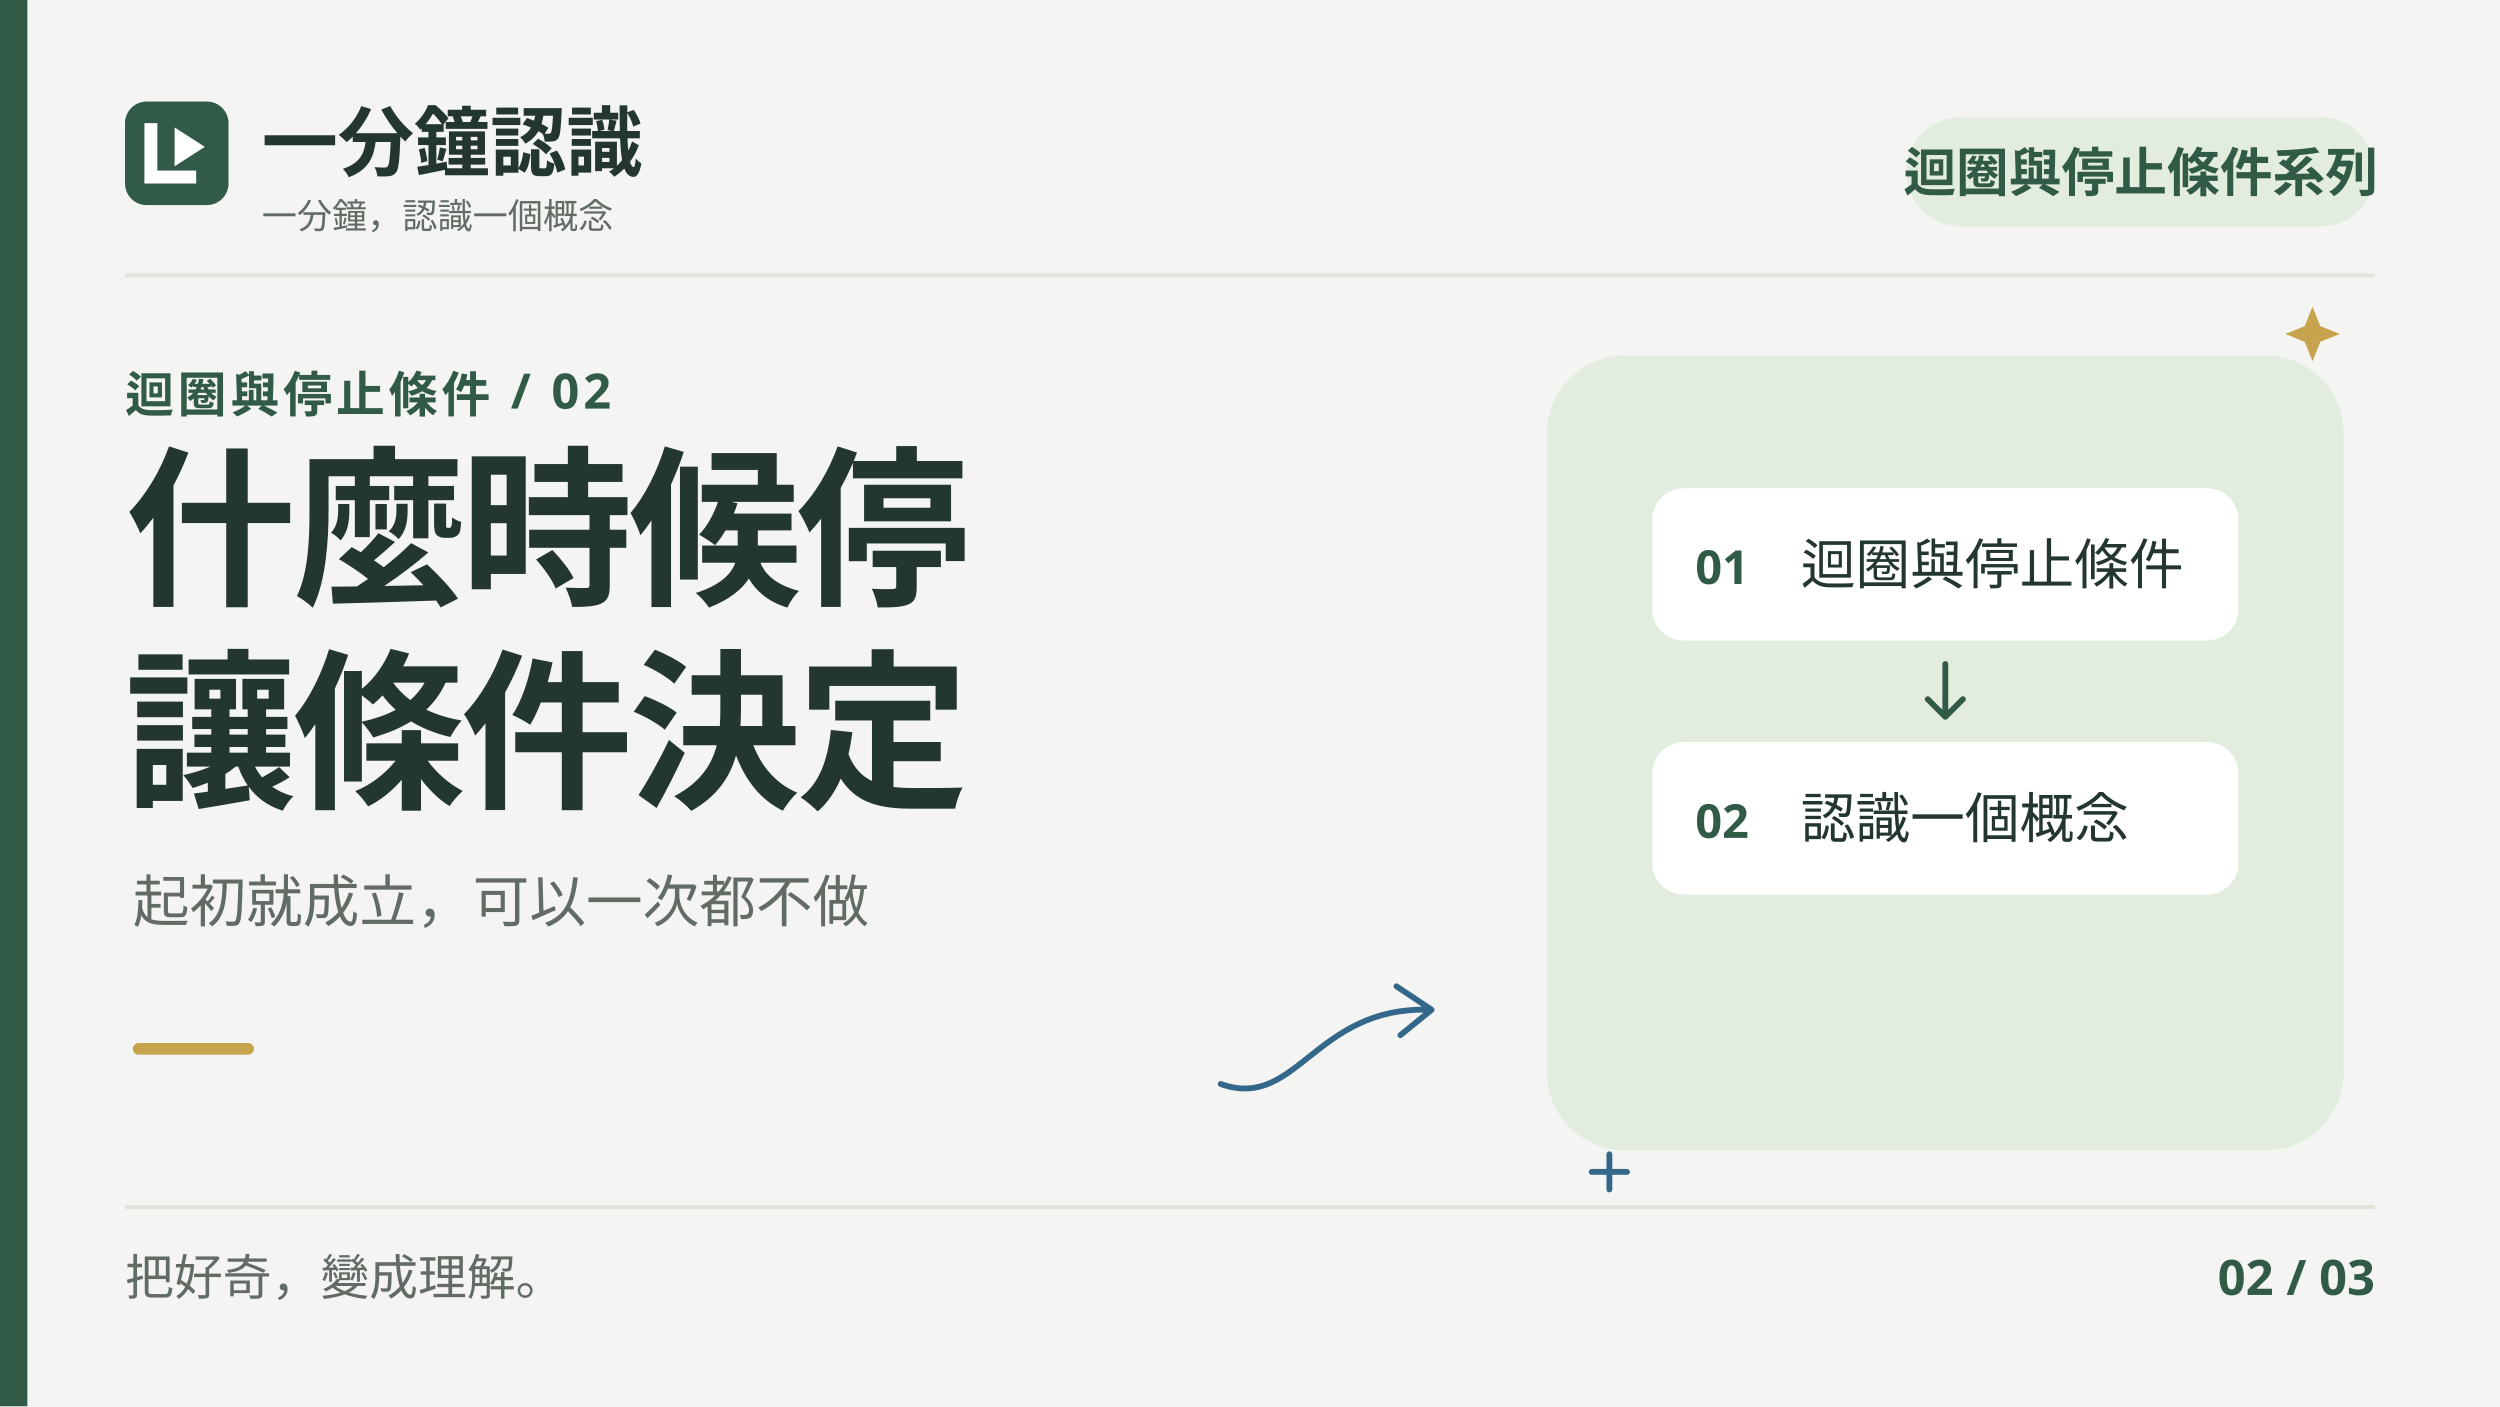
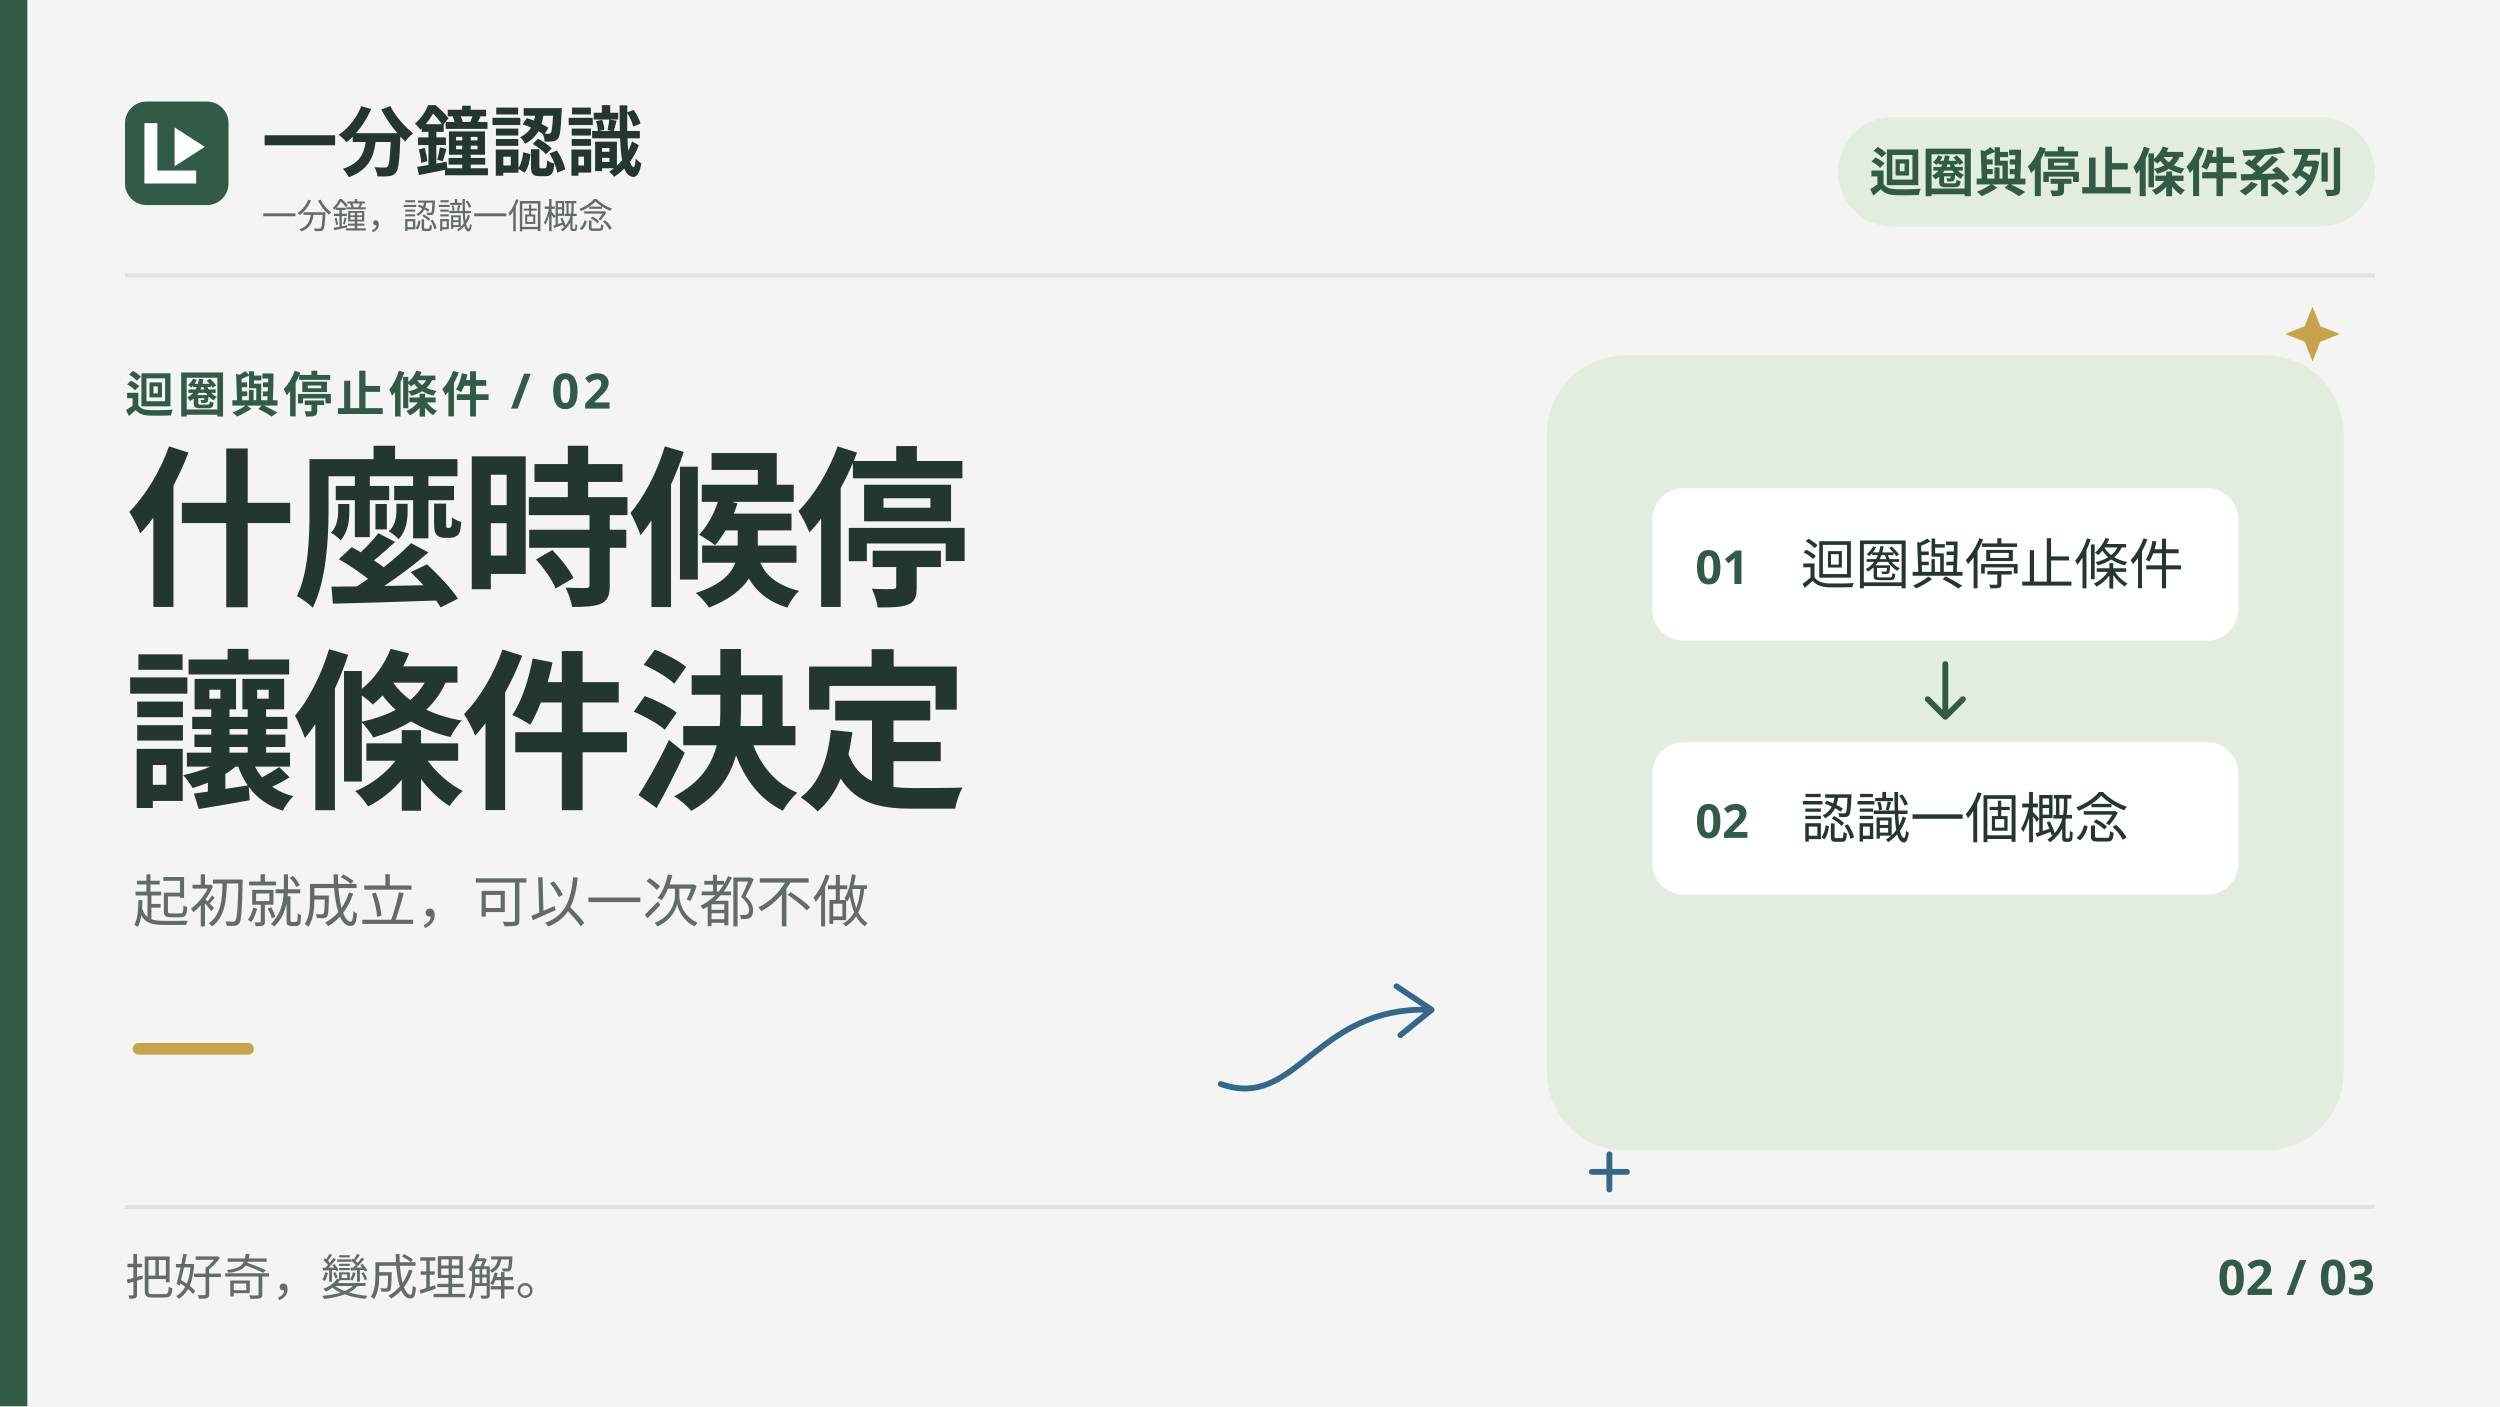
<svg xmlns="http://www.w3.org/2000/svg" width="1280" height="720" viewBox="0 0 1280 720" role="img" aria-labelledby="title desc">
  <g font-family="Microsoft JhengHei, PingFang TC, Noto Sans TC, sans-serif">
    <rect x="0" y="0" width="1280" height="720" rx="0" fill="#f4f5f2" />
    <rect x="0" y="0" width="14" height="720" rx="0" fill="#315b47" />
    <path d="M64 141h1152M64 618h1152" stroke="#dfe3d8" stroke-width="2" />
    <svg x="64" y="52" width="53" height="53" viewBox="0 0 48 48">
      <rect width="48" height="48" rx="10" fill="#315b47" />
      <path d="M15 10v22h18v6H9V10z" fill="#ffffff" />
      <path d="m23 12 14 9-14 9z" fill="#ffffff" />
    </svg>
    <text x="134" y="87" font-size="39" fill="#23372e" font-weight="800">一分鐘認識</text>
    <text x="134" y="117" font-size="18" fill="#626c65">一分鐘，認識一個概念</text>
-     <rect x="976" y="60" width="240" height="56" rx="28" fill="#e3eddf" />
-     <text x="1096" y="98" font-size="27" fill="#315b47" text-anchor="middle" font-weight="700">迴圈與停止條件系列</text>
+     <rect x="941" y="60" width="275" height="56" rx="28" fill="#e3eddf" />
+     <text x="1078.5" y="98" font-size="27" fill="#315b47" text-anchor="middle" font-weight="700">迴圈與停止條件系列</text>
    <rect x="792" y="182" width="408" height="407" rx="40" fill="#e3eddf" />
    <text x="64" y="211" font-size="25" fill="#315b47" font-weight="700" letter-spacing="2">迴圈與停止條件 / 02</text>
    <text x="64" y="303" font-size="88" fill="#23372e" font-weight="800" letter-spacing="-2">什麼時候停</text>
    <text x="64" y="407" font-size="88" fill="#23372e" font-weight="800" letter-spacing="-2">讓條件決定</text>
    <text x="68" y="472" font-size="29" fill="#626c65">起初就成立，可以一次都不做</text>
    <rect x="68" y="534" width="62" height="6" rx="3" fill="#c6a34c" />
    <path d="M625 555c39 14 48-40 107-38m-17-12 18 12-16 13" fill="none" stroke="#34688b" stroke-width="3" stroke-linecap="round" stroke-linejoin="round" />
    <path d="m1184 157 4 10 10 4-10 4-4 10-4-10-10-4 10-4Z" fill="#c6a34c" />
    <path d="M824 591v18m-9-9h18" fill="none" stroke="#34688b" stroke-width="3" stroke-linecap="round" />
    <rect x="846" y="250" width="300" height="78" rx="16" fill="#ffffff" />
    <text x="868" y="299" font-size="24" fill="#315b47" font-weight="700">01</text>
    <text x="922" y="299" font-size="28" fill="#23372e">迴圈與停止條件</text>
    <path d="M996 340v27m-9-9 9 9 9-9" fill="none" stroke="#315b47" stroke-width="3" stroke-linecap="round" stroke-linejoin="round" />
    <rect x="846" y="380" width="300" height="78" rx="16" fill="#ffffff" />
    <text x="868" y="429" font-size="24" fill="#315b47" font-weight="700">02</text>
    <text x="922" y="429" font-size="28" fill="#23372e">認識一個概念</text>
    <text x="64" y="663" font-size="25" fill="#626c65">把好奇，變成理解。</text>
    <text x="1216" y="663" font-size="25" fill="#315b47" text-anchor="end" font-weight="700">02 / 03</text>
  </g>
</svg>
